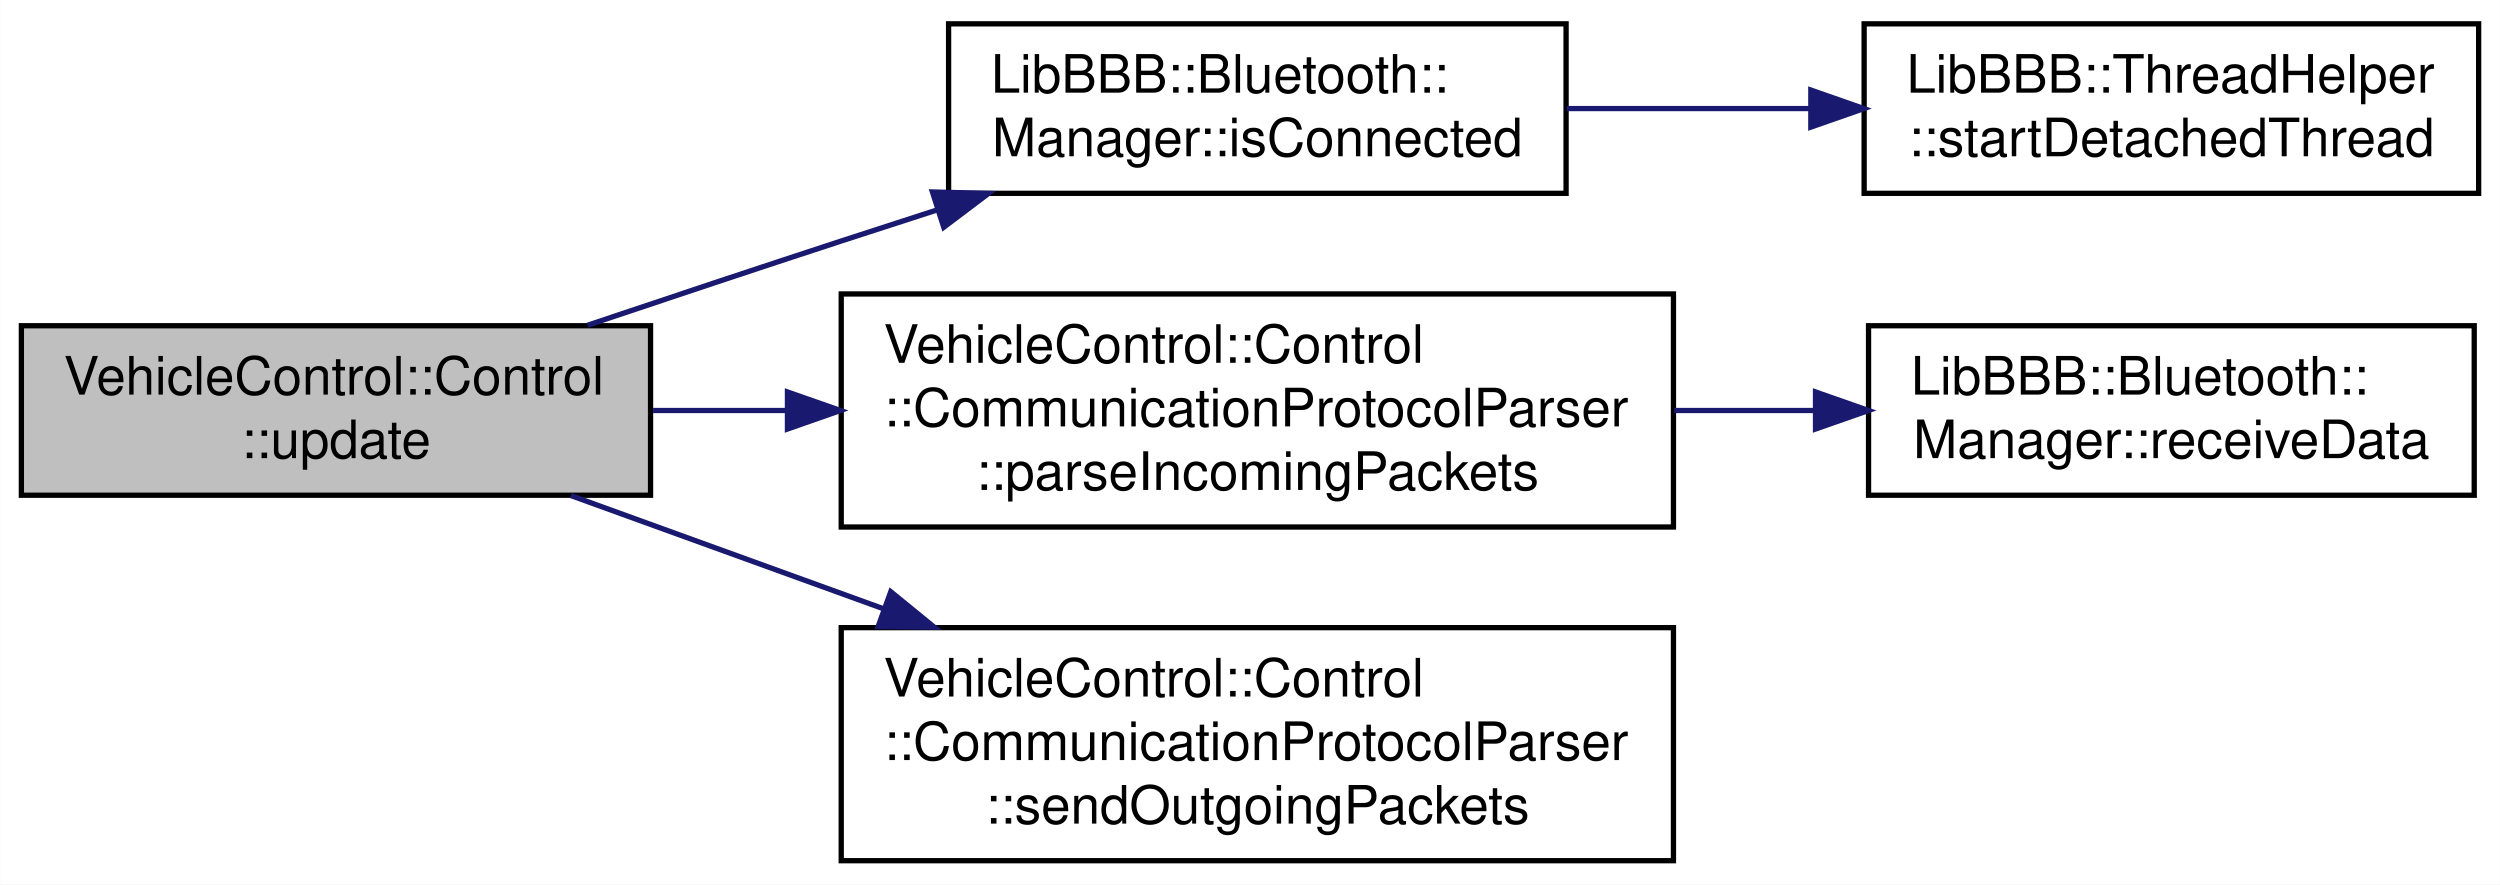
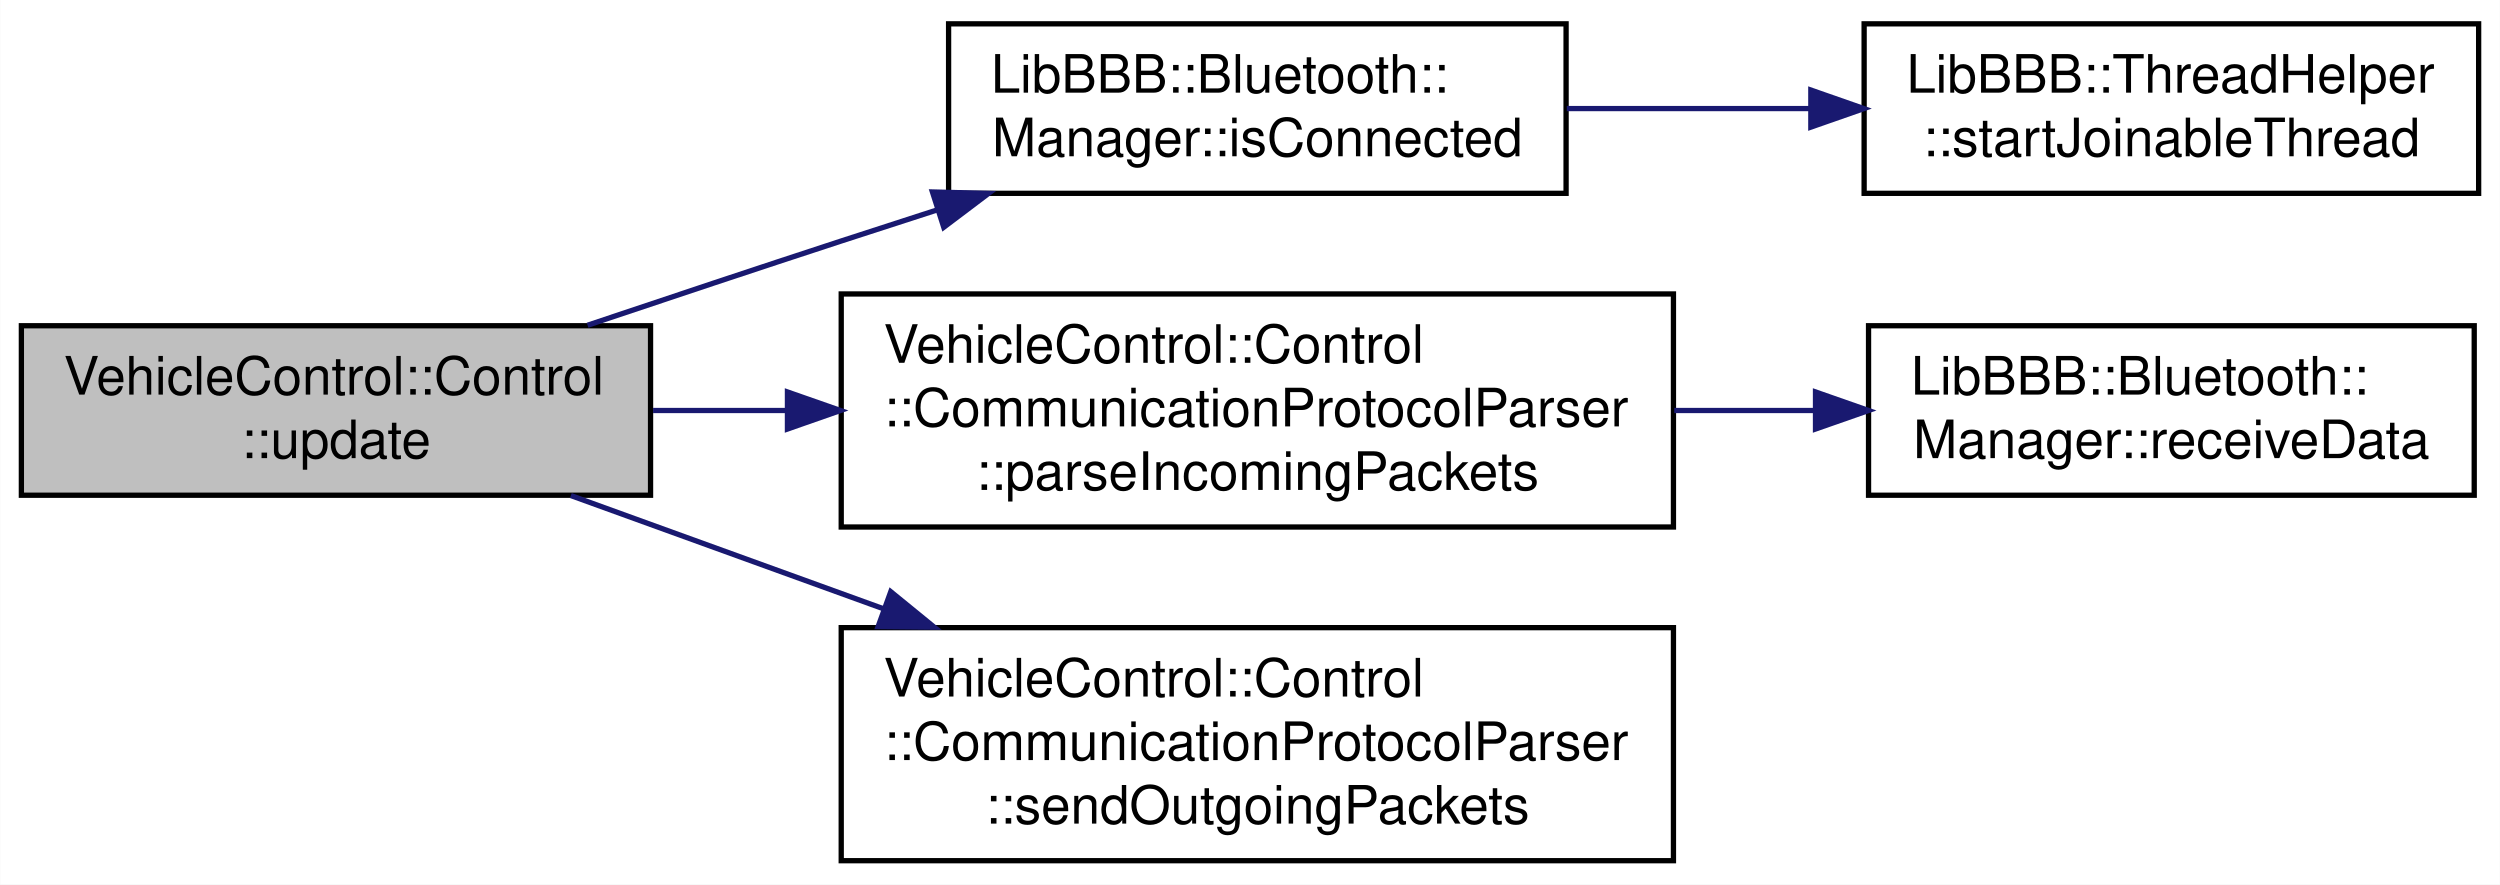
<svg xmlns="http://www.w3.org/2000/svg" xmlns:xlink="http://www.w3.org/1999/xlink" width="472pt" height="167pt" viewBox="0.00 0.00 471.93 167.00">
  <g id="graph0" class="graph" transform="scale(1 1) rotate(0) translate(4 163)">
    <polygon fill="#ffffff" stroke="transparent" points="-4,4 -4,-163 467.932,-163 467.932,4 -4,4" />
    <g id="node1" class="node">
      <polygon fill="#bfbfbf" stroke="#000000" points="0,-69.5 0,-101.5 118.788,-101.5 118.788,-69.5 0,-69.5" />
      <text text-anchor="start" x="8" y="-88.5" font-family="Helvetica,sans-Serif" font-size="10.00" fill="#000000">VehicleControl::Control</text>
      <text text-anchor="middle" x="59.394" y="-76.5" font-family="Helvetica,sans-Serif" font-size="10.00" fill="#000000">::update</text>
    </g>
    <g id="node2" class="node">
      <g id="a_node2">
        <a xlink:href="classLibBBB_1_1Bluetooth_1_1Manager.html#aba77bfc05cca940e709d9c0bb1106127" target="_top" xlink:title="isConnected getter ">
          <polygon fill="#ffffff" stroke="#000000" points="175.059,-126.5 175.059,-158.5 291.641,-158.5 291.641,-126.5 175.059,-126.5" />
          <text text-anchor="start" x="183.059" y="-145.5" font-family="Helvetica,sans-Serif" font-size="10.00" fill="#000000">LibBBB::Bluetooth::</text>
          <text text-anchor="middle" x="233.35" y="-133.5" font-family="Helvetica,sans-Serif" font-size="10.00" fill="#000000">Manager::isConnected</text>
        </a>
      </g>
    </g>
    <g id="edge1" class="edge">
      <path fill="none" stroke="#191970" d="M106.898,-101.597C122.172,-106.73 139.18,-112.399 154.788,-117.5 160.681,-119.426 166.828,-121.416 172.976,-123.393" />
      <polygon fill="#191970" stroke="#191970" points="172.008,-126.758 182.6,-126.478 174.145,-120.092 172.008,-126.758" />
    </g>
    <g id="node4" class="node">
      <g id="a_node4">
        <a xlink:href="classVehicleControl_1_1Control_1_1CommunicationProtocolParser.html#a518b7eda37805934071cbc4c3dbc4328" target="_top" xlink:title="parseIncomingPackets method gets and parses the incoming Bluetooth packets. This method calls the Blu...">
          <polygon fill="#ffffff" stroke="#000000" points="154.788,-63.5 154.788,-107.5 311.912,-107.5 311.912,-63.5 154.788,-63.5" />
          <text text-anchor="start" x="162.788" y="-94.5" font-family="Helvetica,sans-Serif" font-size="10.00" fill="#000000">VehicleControl::Control</text>
          <text text-anchor="start" x="162.788" y="-82.5" font-family="Helvetica,sans-Serif" font-size="10.00" fill="#000000">::CommunicationProtocolParser</text>
          <text text-anchor="middle" x="233.35" y="-70.5" font-family="Helvetica,sans-Serif" font-size="10.00" fill="#000000">::parseIncomingPackets</text>
        </a>
      </g>
    </g>
    <g id="edge3" class="edge">
      <path fill="none" stroke="#191970" d="M119.26,-85.5C127.454,-85.5 136.005,-85.5 144.579,-85.5" />
      <polygon fill="#191970" stroke="#191970" points="144.635,-89 154.635,-85.5 144.635,-82 144.635,-89" />
    </g>
    <g id="node6" class="node">
      <g id="a_node6">
        <a xlink:href="classVehicleControl_1_1Control_1_1CommunicationProtocolParser.html#abdbab1c6376e364c7064e5c5b04f0168" target="_top" xlink:title="sendOutgoingPackets packs and send outgoing data. This method takes care of packing bools into a sing...">
          <polygon fill="#ffffff" stroke="#000000" points="154.788,-.5 154.788,-44.5 311.912,-44.5 311.912,-.5 154.788,-.5" />
          <text text-anchor="start" x="162.788" y="-31.5" font-family="Helvetica,sans-Serif" font-size="10.00" fill="#000000">VehicleControl::Control</text>
          <text text-anchor="start" x="162.788" y="-19.5" font-family="Helvetica,sans-Serif" font-size="10.00" fill="#000000">::CommunicationProtocolParser</text>
          <text text-anchor="middle" x="233.35" y="-7.5" font-family="Helvetica,sans-Serif" font-size="10.00" fill="#000000">::sendOutgoingPackets</text>
        </a>
      </g>
    </g>
    <g id="edge5" class="edge">
      <path fill="none" stroke="#191970" d="M103.74,-69.439C121.647,-62.954 142.757,-55.309 162.682,-48.093" />
      <polygon fill="#191970" stroke="#191970" points="164.139,-51.288 172.349,-44.592 161.755,-44.706 164.139,-51.288" />
    </g>
    <g id="node3" class="node">
      <g id="a_node3">
-         <a xlink:href="classLibBBB_1_1ThreadHelper.html#a6999e18135496ef252b1c43c374c20f9" target="_top" xlink:title="startDetachedThread ">
+         <a xlink:href="classLibBBB_1_1ThreadHelper.html#a068eff4b68a89c09c63d8780621b431a" target="_top" xlink:title="startJoinableThread ">
          <polygon fill="#ffffff" stroke="#000000" points="347.912,-126.5 347.912,-158.5 463.932,-158.5 463.932,-126.5 347.912,-126.5" />
          <text text-anchor="start" x="355.912" y="-145.5" font-family="Helvetica,sans-Serif" font-size="10.00" fill="#000000">LibBBB::ThreadHelper</text>
-           <text text-anchor="middle" x="405.922" y="-133.5" font-family="Helvetica,sans-Serif" font-size="10.00" fill="#000000">::startDetachedThread</text>
+           <text text-anchor="middle" x="405.922" y="-133.5" font-family="Helvetica,sans-Serif" font-size="10.00" fill="#000000">::startJoinableThread</text>
        </a>
      </g>
    </g>
    <g id="edge2" class="edge">
      <path fill="none" stroke="#191970" d="M291.775,-142.5C306.473,-142.5 322.379,-142.5 337.517,-142.5" />
      <polygon fill="#191970" stroke="#191970" points="337.85,-146 347.85,-142.5 337.85,-139 337.85,-146" />
    </g>
    <g id="node5" class="node">
      <g id="a_node5">
        <a xlink:href="classLibBBB_1_1Bluetooth_1_1Manager.html#ae579e5664c1fa9a5cb4ed5e067f80e33" target="_top" xlink:title="receiveData method that receives the data ">
          <polygon fill="#ffffff" stroke="#000000" points="348.746,-69.5 348.746,-101.5 463.098,-101.5 463.098,-69.5 348.746,-69.5" />
          <text text-anchor="start" x="356.746" y="-88.5" font-family="Helvetica,sans-Serif" font-size="10.00" fill="#000000">LibBBB::Bluetooth::</text>
          <text text-anchor="middle" x="405.922" y="-76.5" font-family="Helvetica,sans-Serif" font-size="10.00" fill="#000000">Manager::receiveData</text>
        </a>
      </g>
    </g>
    <g id="edge4" class="edge">
      <path fill="none" stroke="#191970" d="M312.061,-85.5C320.942,-85.5 329.931,-85.5 338.648,-85.5" />
      <polygon fill="#191970" stroke="#191970" points="338.732,-89 348.732,-85.5 338.732,-82 338.732,-89" />
    </g>
  </g>
</svg>
